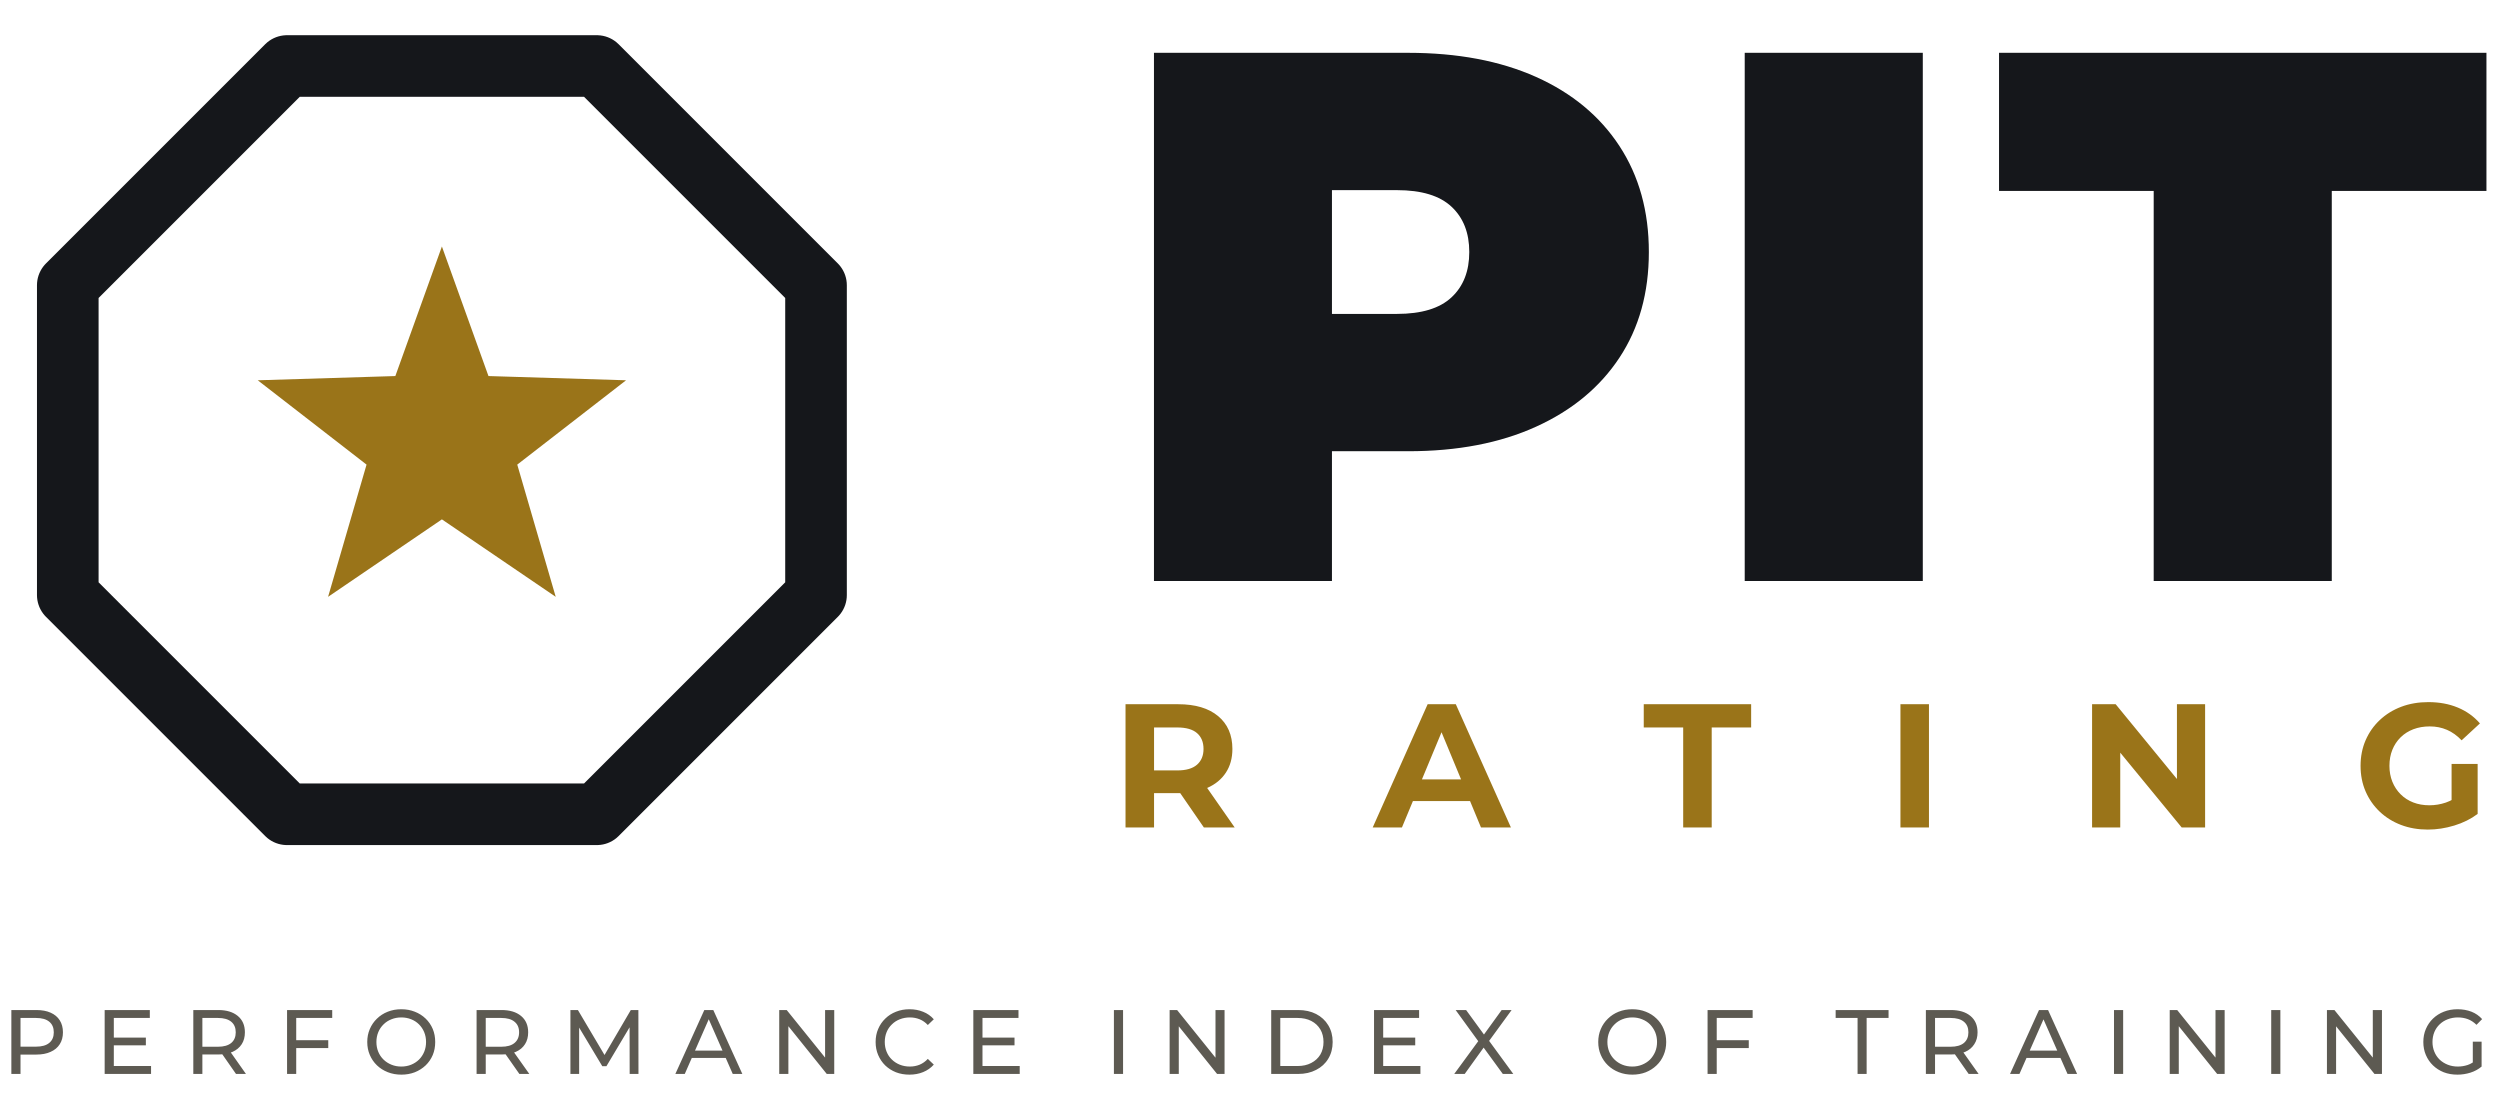
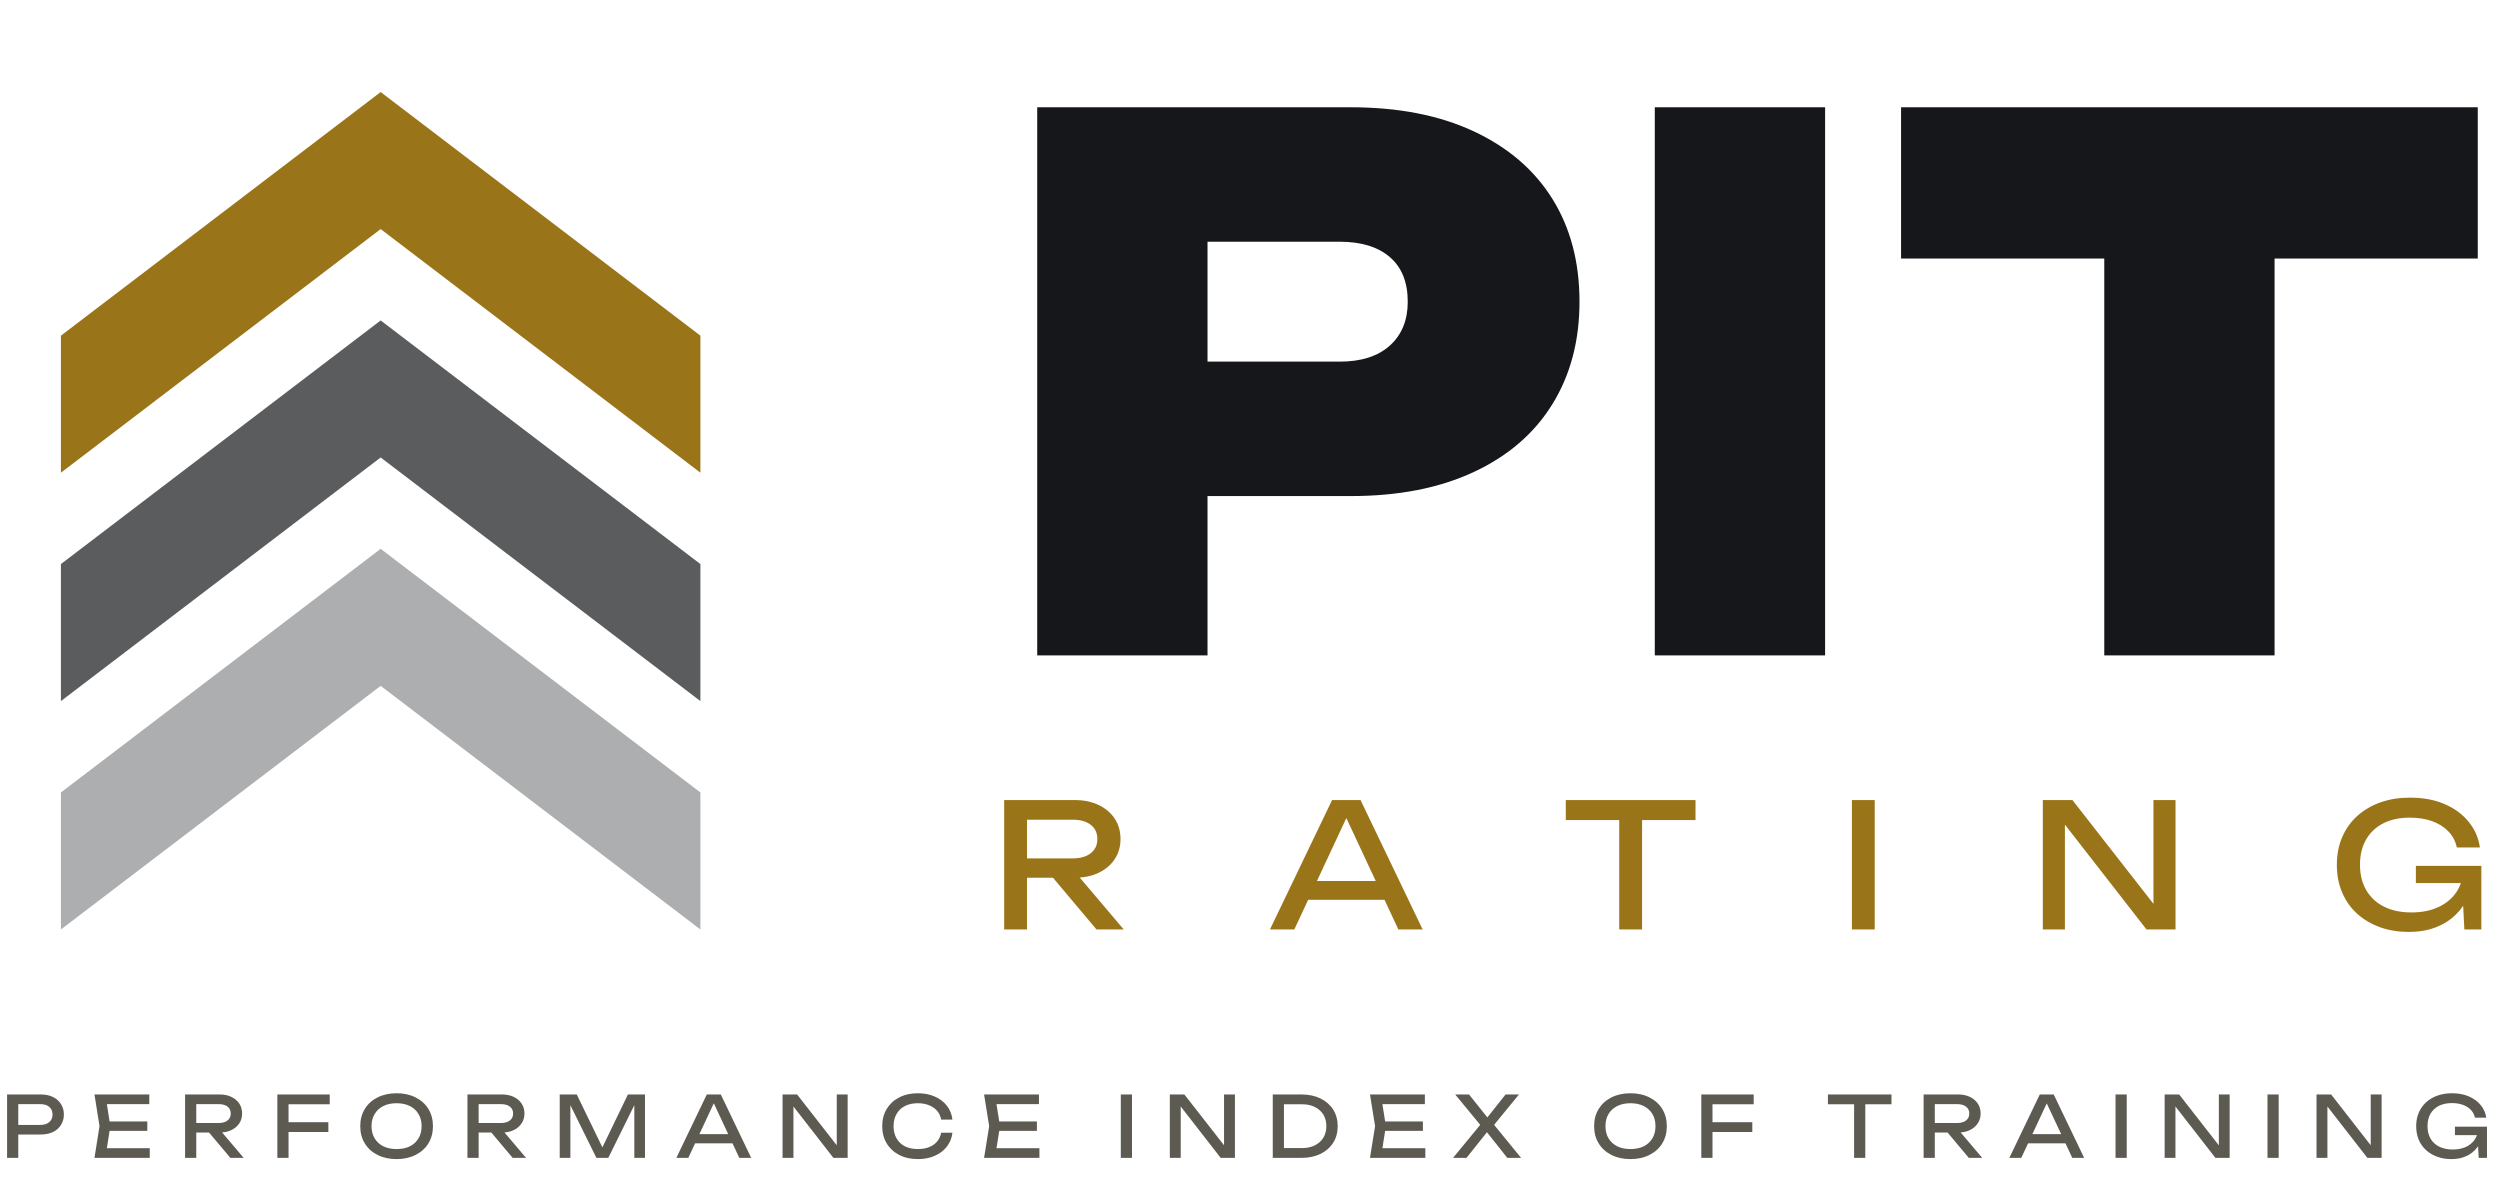
- <svg xmlns="http://www.w3.org/2000/svg" viewBox="0 0 283.60 126.00" width="284" height="126" role="img" aria-label="PIT RATING">
+ <svg xmlns="http://www.w3.org/2000/svg" viewBox="0 0 328.38 156" width="328" height="156" role="img" aria-label="PIT RATING">
  <g transform="translate(0 0) scale(1)">
-     <polygon points="67.6,7.5 92.5,32.4 92.5,67.6 67.6,92.5 32.4,92.5 7.5,67.6 7.5,32.4 32.4,7.5" fill="none" stroke="#15171b" stroke-width="7" stroke-linejoin="round" />
-     <path d="M50 28 L55.29 42.72 L70.92 43.2 L58.56 52.78 L62.93 67.8 L50 59 L37.07 67.8 L41.44 52.78 L29.08 43.2 L44.71 42.72 Z" fill="#9a7419" />
+     <path d="M8 44L50 12 92 44V62L50 30 8 62Z" fill="#9a7419" />
+     <path d="M8 74L50 42 92 74V92L50 60 8 92Z" fill="#15171b" fill-opacity="0.7" />
+     <path d="M8 104L50 72 92 104V122L50 90 8 122Z" fill="#15171b" fill-opacity="0.35" />
  </g>
-   <path d="M130.89 66V6H159.77Q168.17 6 174.3 8.74Q180.43 11.49 183.77 16.59Q187.11 21.69 187.11 28.63Q187.11 35.57 183.77 40.63Q180.43 45.69 174.3 48.47Q168.17 51.26 159.77 51.26H142.11L151.11 42.6V66ZM151.11 44.83 142.11 35.66H158.49Q162.69 35.66 164.7 33.77Q166.71 31.89 166.71 28.63Q166.71 25.37 164.7 23.49Q162.69 21.6 158.49 21.6H142.11L151.11 12.43ZM198 66V6H218.23V66ZM244.46 66V21.69H226.89V6H282.26V21.69H264.69V66Z" fill="#15171b" />
-   <path d="M127.66 94V80H133.64Q136.56 80 138.18 81.35Q139.8 82.7 139.8 85.08Q139.8 86.64 139.06 87.77Q138.32 88.9 136.96 89.5Q135.6 90.1 133.72 90.1H129.46L130.9 88.68V94ZM136.56 94 133.06 88.92H136.52L140.06 94ZM130.9 89.04 129.46 87.52H133.54Q135.04 87.52 135.78 86.87Q136.52 86.22 136.52 85.08Q136.52 83.92 135.78 83.28Q135.04 82.64 133.54 82.64H129.46L130.9 81.1ZM155.74 94 161.98 80H165.18L171.44 94H168.04L162.92 81.64H164.2L159.06 94ZM158.86 91 159.72 88.54H166.92L167.8 91ZM191.01 94V82.64H186.53V80H198.73V82.64H194.25V94ZM215.69 94V80H218.93V94ZM237.46 94V80H240.14L248.4 90.08H247.1V80H250.3V94H247.64L239.36 83.92H240.66V94ZM275.6 94.24Q273.94 94.24 272.55 93.71Q271.16 93.18 270.13 92.2Q269.1 91.22 268.53 89.9Q267.96 88.58 267.96 87Q267.96 85.42 268.53 84.1Q269.1 82.78 270.14 81.8Q271.18 80.82 272.58 80.29Q273.98 79.76 275.66 79.76Q277.52 79.76 279.01 80.38Q280.5 81 281.52 82.18L279.44 84.1Q278.68 83.3 277.78 82.91Q276.88 82.52 275.82 82.52Q274.8 82.52 273.96 82.84Q273.12 83.16 272.51 83.76Q271.9 84.36 271.57 85.18Q271.24 86 271.24 87Q271.24 87.98 271.57 88.8Q271.9 89.62 272.51 90.23Q273.12 90.84 273.95 91.16Q274.78 91.48 275.78 91.48Q276.74 91.48 277.65 91.17Q278.56 90.86 279.42 90.12L281.26 92.46Q280.12 93.32 278.61 93.78Q277.1 94.24 275.6 94.24ZM281.26 92.46 278.3 92.04V86.78H281.26Z" fill="#9a7419" />
-   <path d="M1.09 122V114.74H3.92Q4.88 114.74 5.55 115.04Q6.23 115.34 6.59 115.91Q6.95 116.48 6.95 117.27Q6.95 118.06 6.59 118.62Q6.23 119.19 5.55 119.49Q4.88 119.8 3.92 119.8H1.66L2.13 119.31V122ZM2.13 119.42 1.66 118.9H3.89Q4.89 118.9 5.4 118.47Q5.91 118.05 5.91 117.27Q5.91 116.49 5.4 116.07Q4.89 115.64 3.89 115.64H1.66L2.13 115.12ZM11.69 122V114.74H16.82V115.64H12.73V121.1H16.96V122ZM12.64 118.75V117.87H16.37V118.75ZM21.76 122V114.74H24.59Q26 114.74 26.81 115.41Q27.62 116.08 27.62 117.27Q27.62 118.06 27.26 118.62Q26.89 119.19 26.22 119.49Q25.54 119.79 24.59 119.79H22.33L22.79 119.31V122ZM26.61 122 24.77 119.36H25.88L27.74 122ZM22.79 119.42 22.33 118.91H24.56Q25.55 118.91 26.07 118.48Q26.58 118.05 26.58 117.27Q26.58 116.49 26.07 116.07Q25.55 115.64 24.56 115.64H22.33L22.79 115.12ZM32.41 122V114.74H37.54V115.64H33.45V122ZM33.35 119.06V118.17H37.09V119.06ZM45.39 122.08Q44.56 122.08 43.85 121.8Q43.14 121.52 42.62 121.02Q42.1 120.52 41.81 119.84Q41.52 119.17 41.52 118.37Q41.52 117.57 41.81 116.9Q42.1 116.22 42.62 115.72Q43.14 115.21 43.85 114.93Q44.55 114.65 45.39 114.65Q46.22 114.65 46.92 114.93Q47.62 115.2 48.15 115.71Q48.67 116.21 48.96 116.89Q49.24 117.56 49.24 118.37Q49.24 119.18 48.96 119.85Q48.67 120.53 48.15 121.03Q47.62 121.53 46.92 121.81Q46.22 122.08 45.39 122.08ZM45.39 121.16Q45.99 121.16 46.51 120.95Q47.02 120.74 47.4 120.37Q47.78 119.99 47.99 119.48Q48.2 118.97 48.2 118.37Q48.2 117.77 47.99 117.26Q47.78 116.75 47.4 116.37Q47.02 115.99 46.51 115.79Q45.99 115.58 45.39 115.58Q44.78 115.58 44.27 115.79Q43.75 115.99 43.37 116.37Q42.98 116.75 42.77 117.26Q42.56 117.77 42.56 118.37Q42.56 118.97 42.77 119.48Q42.98 119.99 43.37 120.37Q43.75 120.74 44.27 120.95Q44.78 121.16 45.39 121.16ZM53.94 122V114.74H56.77Q58.18 114.74 58.99 115.41Q59.8 116.08 59.8 117.27Q59.8 118.06 59.44 118.62Q59.08 119.19 58.4 119.49Q57.73 119.79 56.77 119.79H54.51L54.98 119.31V122ZM58.8 122 56.95 119.36H58.06L59.93 122ZM54.98 119.42 54.51 118.91H56.74Q57.74 118.91 58.25 118.48Q58.77 118.05 58.77 117.27Q58.77 116.49 58.25 116.07Q57.74 115.64 56.74 115.64H54.51L54.98 115.12ZM64.6 122V114.74H65.45L68.7 120.23H68.25L71.46 114.74H72.32L72.33 122H71.33L71.32 116.3H71.56L68.69 121.12H68.22L65.33 116.3H65.59V122ZM76.52 122 79.81 114.74H80.83L84.13 122H83.04L80.11 115.32H80.52L77.59 122ZM77.92 120.18 78.2 119.35H82.29L82.59 120.18ZM88.32 122V114.74H89.17L93.98 120.7H93.53V114.74H94.57V122H93.72L88.92 116.03H89.36V122ZM103.11 122.08Q102.28 122.08 101.58 121.81Q100.88 121.53 100.36 121.03Q99.85 120.53 99.56 119.85Q99.27 119.18 99.27 118.37Q99.27 117.56 99.56 116.89Q99.85 116.21 100.37 115.71Q100.89 115.2 101.59 114.93Q102.29 114.65 103.12 114.65Q103.96 114.65 104.67 114.94Q105.38 115.22 105.88 115.79L105.2 116.44Q104.79 116 104.27 115.79Q103.75 115.58 103.16 115.58Q102.55 115.58 102.02 115.79Q101.5 115.99 101.12 116.37Q100.73 116.74 100.52 117.25Q100.31 117.77 100.31 118.37Q100.31 118.97 100.52 119.48Q100.73 120 101.12 120.37Q101.5 120.74 102.02 120.95Q102.55 121.16 103.16 121.16Q103.75 121.16 104.27 120.95Q104.79 120.73 105.2 120.29L105.88 120.94Q105.38 121.5 104.67 121.79Q103.96 122.08 103.11 122.08ZM110.37 122V114.74H115.5V115.64H111.41V121.1H115.64V122ZM111.32 118.75V117.87H115.05V118.75ZM126.34 122V114.74H127.38V122ZM132.67 122V114.74H133.52L138.32 120.7H137.88V114.74H138.91V122H138.06L133.26 116.03H133.71V122ZM144.21 122V114.74H147.27Q148.43 114.74 149.31 115.19Q150.2 115.65 150.69 116.47Q151.19 117.29 151.19 118.37Q151.19 119.45 150.69 120.27Q150.2 121.09 149.31 121.54Q148.43 122 147.27 122ZM145.24 121.1H147.2Q148.11 121.1 148.76 120.75Q149.42 120.41 149.79 119.8Q150.15 119.18 150.15 118.37Q150.15 117.55 149.79 116.94Q149.42 116.32 148.76 115.98Q148.11 115.64 147.2 115.64H145.24ZM155.89 122V114.74H161.01V115.64H156.93V121.1H161.16V122ZM156.83 118.75V117.87H160.57V118.75ZM165 122 168.02 117.88V118.68L165.16 114.74H166.35L168.61 117.84L168.14 117.85L170.39 114.74H171.52L168.69 118.62V117.87L171.71 122H170.52L168.11 118.69H168.57L166.19 122ZM185.23 122.08Q184.4 122.08 183.69 121.8Q182.98 121.52 182.46 121.02Q181.94 120.52 181.65 119.84Q181.36 119.17 181.36 118.37Q181.36 117.57 181.65 116.9Q181.94 116.22 182.46 115.72Q182.98 115.21 183.68 114.93Q184.39 114.65 185.23 114.65Q186.06 114.65 186.76 114.93Q187.46 115.2 187.98 115.71Q188.51 116.21 188.79 116.89Q189.08 117.56 189.08 118.37Q189.08 119.18 188.79 119.85Q188.51 120.53 187.98 121.03Q187.46 121.53 186.76 121.81Q186.06 122.08 185.23 122.08ZM185.23 121.16Q185.83 121.16 186.34 120.95Q186.86 120.74 187.24 120.37Q187.61 119.99 187.83 119.48Q188.04 118.97 188.04 118.37Q188.04 117.77 187.83 117.26Q187.61 116.75 187.24 116.37Q186.86 115.99 186.34 115.79Q185.83 115.58 185.23 115.58Q184.62 115.58 184.1 115.79Q183.59 115.99 183.21 116.37Q182.82 116.75 182.61 117.26Q182.4 117.77 182.4 118.37Q182.4 118.97 182.61 119.48Q182.82 119.99 183.21 120.37Q183.59 120.74 184.1 120.95Q184.62 121.16 185.23 121.16ZM193.78 122V114.74H198.9V115.64H194.82V122ZM194.71 119.06V118.17H198.46V119.06ZM210.82 122V115.64H208.33V114.74H214.34V115.64H211.85V122ZM218.58 122V114.74H221.42Q222.83 114.74 223.64 115.41Q224.45 116.08 224.45 117.27Q224.45 118.06 224.08 118.62Q223.72 119.19 223.05 119.49Q222.37 119.79 221.42 119.79H219.16L219.62 119.31V122ZM223.44 122 221.59 119.36H222.7L224.57 122ZM219.62 119.42 219.16 118.91H221.39Q222.38 118.91 222.9 118.48Q223.41 118.05 223.41 117.27Q223.41 116.49 222.9 116.07Q222.38 115.64 221.39 115.64H219.16L219.62 115.12ZM228.14 122 231.43 114.74H232.46L235.76 122H234.67L231.73 115.32H232.15L229.21 122ZM229.54 120.18 229.82 119.35H233.91L234.21 120.18ZM239.95 122V114.74H240.99V122ZM246.28 122V114.74H247.13L251.93 120.7H251.48V114.74H252.52V122H251.67L246.87 116.03H247.31V122ZM257.81 122V114.74H258.85V122ZM264.14 122V114.74H264.99L269.8 120.7H269.35V114.74H270.39V122H269.54L264.73 116.03H265.18V122ZM278.96 122.08Q278.12 122.08 277.41 121.81Q276.71 121.53 276.19 121.03Q275.67 120.53 275.38 119.85Q275.09 119.18 275.09 118.37Q275.09 117.56 275.38 116.89Q275.67 116.21 276.19 115.71Q276.72 115.2 277.42 114.93Q278.13 114.65 278.98 114.65Q279.84 114.65 280.56 114.93Q281.27 115.21 281.77 115.77L281.13 116.42Q280.68 115.98 280.16 115.78Q279.63 115.58 279.02 115.58Q278.4 115.58 277.86 115.79Q277.33 115.99 276.94 116.37Q276.55 116.74 276.34 117.25Q276.13 117.77 276.13 118.37Q276.13 118.96 276.34 119.47Q276.55 119.99 276.94 120.37Q277.33 120.74 277.86 120.95Q278.39 121.16 279.01 121.16Q279.59 121.16 280.13 120.98Q280.66 120.8 281.12 120.37L281.71 121.16Q281.17 121.62 280.45 121.85Q279.73 122.08 278.96 122.08ZM281.71 121.16 280.71 121.02V118.33H281.71Z" fill="#5d5a52" />
+   <path d="M177.42 14Q186.83 14 193.6 17.17Q200.37 20.34 203.92 26.05Q207.47 31.76 207.47 39.54Q207.47 47.22 203.92 52.98Q200.37 58.74 193.6 61.9Q186.83 65.07 177.42 65.07H146.61V47.41H175.98Q180.21 47.41 182.56 45.3Q184.91 43.18 184.91 39.54Q184.91 35.7 182.56 33.68Q180.21 31.66 175.98 31.66H148.53L158.61 21.49V86H136.24V14ZM217.36 14H239.73V86H217.36ZM276.4 23.7H298.77V86H276.4ZM249.71 14H325.46V33.87H249.71Z" fill="#15171b" />
+   <path d="M133.99 112.66H140.9Q142.4 112.66 143.27 111.98Q144.14 111.3 144.14 110.12Q144.14 108.92 143.27 108.25Q142.4 107.58 140.9 107.58H133.56L134.9 105.91V122H131.9V105H141.17Q142.97 105 144.31 105.65Q145.66 106.29 146.42 107.44Q147.18 108.58 147.18 110.12Q147.18 111.62 146.42 112.76Q145.66 113.91 144.31 114.55Q142.97 115.2 141.17 115.2H133.99ZM137.34 114.04H140.86L147.61 122H144.03ZM170.83 118.1V115.63H182.7V118.1ZM178.71 105 186.87 122H183.68L176.27 106.13H177.42L170.01 122H166.81L174.97 105ZM212.69 106.38H215.69V122H212.69ZM205.67 105H222.71V107.63H205.67ZM243.25 105H246.25V122H243.25ZM284.08 120.19 282.86 120.32V105H285.76V122H281.95L270.03 106.68L271.23 106.54V122H268.33V105H272.22ZM324.86 114.61Q324.84 116.2 324.25 117.59Q323.66 118.99 322.57 120.05Q321.48 121.12 319.93 121.72Q318.38 122.32 316.38 122.32Q314.37 122.32 312.64 121.71Q310.92 121.09 309.64 119.95Q308.36 118.8 307.66 117.17Q306.95 115.54 306.95 113.5Q306.95 111.46 307.67 109.83Q308.38 108.2 309.67 107.05Q310.97 105.91 312.71 105.29Q314.46 104.68 316.54 104.68Q319.15 104.68 321.11 105.53Q323.07 106.38 324.27 107.86Q325.47 109.33 325.74 111.23H322.71Q322.46 110.03 321.63 109.15Q320.8 108.26 319.51 107.79Q318.22 107.31 316.52 107.31Q314.52 107.31 313.06 108.05Q311.6 108.79 310.8 110.17Q309.99 111.55 309.99 113.5Q309.99 115.45 310.82 116.85Q311.65 118.26 313.16 119.01Q314.68 119.76 316.75 119.76Q318.74 119.76 320.24 119.08Q321.73 118.4 322.59 117.18Q323.45 115.97 323.52 114.36ZM317.33 115.9V113.64H325.93V122H323.7L323.34 114.95L324.04 115.9Z" fill="#9a7419" />
+   <path d="M5.34 143.67Q6.28 143.67 6.96 144Q7.64 144.34 8.01 144.93Q8.39 145.52 8.39 146.3Q8.39 147.08 8.01 147.67Q7.64 148.27 6.96 148.6Q6.28 148.93 5.34 148.93H1.6V147.67H5.29Q6.04 147.67 6.47 147.3Q6.9 146.94 6.9 146.3Q6.9 145.67 6.47 145.3Q6.04 144.94 5.29 144.94H1.74L2.4 144.2V152H0.93V143.67ZM19.35 147.22V148.45H13.53V147.22ZM14.49 147.83 13.91 151.56 13.21 150.73H19.67V152H12.41L13.07 147.83L12.41 143.67H19.61V144.94H13.21L13.91 144.11ZM25.33 147.42H28.72Q29.46 147.42 29.88 147.09Q30.31 146.76 30.31 146.18Q30.31 145.59 29.88 145.26Q29.46 144.94 28.72 144.94H25.12L25.78 144.11V152H24.31V143.67H28.86Q29.73 143.67 30.39 143.99Q31.05 144.3 31.43 144.86Q31.8 145.42 31.8 146.18Q31.8 146.91 31.43 147.47Q31.05 148.03 30.39 148.35Q29.73 148.67 28.86 148.67H25.33ZM26.98 148.1H28.7L32.01 152H30.26ZM37.14 147.31H43.13V148.6H37.14ZM43.31 143.67V144.96H37.1L37.9 144.13V152H36.43V143.67ZM52.09 152.16Q50.67 152.16 49.59 151.61Q48.51 151.07 47.92 150.1Q47.32 149.12 47.32 147.83Q47.32 146.55 47.92 145.57Q48.51 144.6 49.59 144.06Q50.67 143.51 52.09 143.51Q53.51 143.51 54.59 144.06Q55.67 144.6 56.27 145.57Q56.87 146.55 56.87 147.83Q56.87 149.12 56.27 150.1Q55.67 151.07 54.59 151.61Q53.51 152.16 52.09 152.16ZM52.09 150.84Q53.1 150.84 53.84 150.48Q54.57 150.11 54.97 149.43Q55.38 148.76 55.38 147.83Q55.38 146.91 54.97 146.24Q54.57 145.56 53.84 145.19Q53.1 144.82 52.09 144.82Q51.09 144.82 50.35 145.19Q49.61 145.56 49.21 146.24Q48.8 146.91 48.8 147.83Q48.8 148.76 49.21 149.43Q49.61 150.11 50.35 150.48Q51.09 150.84 52.09 150.84ZM62.42 147.42H65.81Q66.54 147.42 66.97 147.09Q67.4 146.76 67.4 146.18Q67.4 145.59 66.97 145.26Q66.54 144.94 65.81 144.94H62.21L62.87 144.11V152H61.4V143.67H65.94Q66.82 143.67 67.48 143.99Q68.14 144.3 68.51 144.86Q68.89 145.42 68.89 146.18Q68.89 146.91 68.51 147.47Q68.14 148.03 67.48 148.35Q66.82 148.67 65.94 148.67H62.42ZM64.06 148.1H65.79L69.1 152H67.34ZM84.72 143.67V152H83.32V144.11L83.78 144.14L79.9 152H78.34L74.46 144.15L74.92 144.13V152H73.52V143.67H75.76L79.49 151.37H78.76L82.48 143.67ZM90.81 150.09V148.88H96.63V150.09ZM94.68 143.67 98.67 152H97.11L93.48 144.23H94.04L90.41 152H88.84L92.84 143.67ZM110.51 151.11 109.91 151.18V143.67H111.34V152H109.47L103.63 144.49L104.22 144.43V152H102.79V143.67H104.7ZM125.1 148.7Q124.99 149.72 124.38 150.51Q123.78 151.29 122.8 151.72Q121.82 152.16 120.57 152.16Q119.17 152.16 118.11 151.61Q117.06 151.07 116.47 150.1Q115.88 149.12 115.88 147.83Q115.88 146.55 116.47 145.57Q117.06 144.6 118.11 144.06Q119.17 143.51 120.57 143.51Q121.82 143.51 122.8 143.95Q123.78 144.38 124.38 145.16Q124.99 145.94 125.1 146.97H123.62Q123.5 146.3 123.09 145.82Q122.69 145.35 122.04 145.09Q121.4 144.82 120.55 144.82Q119.58 144.82 118.86 145.19Q118.14 145.56 117.76 146.24Q117.37 146.91 117.37 147.83Q117.37 148.76 117.76 149.43Q118.14 150.11 118.86 150.48Q119.58 150.84 120.55 150.84Q121.4 150.84 122.04 150.59Q122.69 150.33 123.09 149.85Q123.5 149.37 123.62 148.7ZM136.2 147.22V148.45H130.38V147.22ZM131.35 147.83 130.76 151.56 130.06 150.73H136.53V152H129.26L129.93 147.83L129.26 143.67H136.47V144.94H130.06L130.76 144.11ZM147.22 143.67H148.69V152H147.22ZM161.38 151.11 160.78 151.18V143.67H162.21V152H160.34L154.5 144.49L155.09 144.43V152H153.66V143.67H155.57ZM170.95 143.67Q172.37 143.67 173.44 144.19Q174.51 144.71 175.11 145.65Q175.71 146.59 175.71 147.83Q175.71 149.08 175.11 150.02Q174.51 150.96 173.44 151.48Q172.37 152 170.95 152H167.18V143.67ZM168.65 151.49 167.84 150.71H171.05Q172 150.71 172.72 150.35Q173.43 149.99 173.83 149.34Q174.22 148.69 174.22 147.83Q174.22 146.97 173.83 146.32Q173.43 145.68 172.72 145.32Q172 144.96 171.05 144.96H167.84L168.65 144.18ZM186.9 147.22V148.45H181.08V147.22ZM182.04 147.83 181.45 151.56 180.75 150.73H187.22V152H179.95L180.62 147.83L179.95 143.67H187.16V144.94H180.75L181.45 144.11ZM195.91 148.08V147.24L199.8 152H197.99L194.99 148.22H195.64L192.63 152H190.86L194.76 147.26V148.06L191.14 143.67H192.96L195.7 147.1H195.04L197.76 143.67H199.52ZM214.16 152.16Q212.74 152.16 211.66 151.61Q210.59 151.07 209.99 150.1Q209.39 149.12 209.39 147.83Q209.39 146.55 209.99 145.57Q210.59 144.6 211.66 144.06Q212.74 143.51 214.16 143.51Q215.59 143.51 216.66 144.06Q217.74 144.6 218.34 145.57Q218.94 146.55 218.94 147.83Q218.94 149.12 218.34 150.1Q217.74 151.07 216.66 151.61Q215.59 152.16 214.16 152.16ZM214.16 150.84Q215.17 150.84 215.91 150.48Q216.64 150.11 217.05 149.43Q217.45 148.76 217.45 147.83Q217.45 146.91 217.05 146.24Q216.64 145.56 215.91 145.19Q215.17 144.82 214.16 144.82Q213.16 144.82 212.43 145.19Q211.69 145.56 211.28 146.24Q210.88 146.91 210.88 147.83Q210.88 148.76 211.28 149.43Q211.69 150.11 212.43 150.48Q213.16 150.84 214.16 150.84ZM224.18 147.31H230.17V148.6H224.18ZM230.35 143.67V144.96H224.14L224.94 144.13V152H223.47V143.67ZM243.54 144.35H245.01V152H243.54ZM240.1 143.67H248.45V144.96H240.1ZM253.69 147.42H257.08Q257.81 147.42 258.24 147.09Q258.67 146.76 258.67 146.18Q258.67 145.59 258.24 145.26Q257.81 144.94 257.08 144.94H253.48L254.14 144.11V152H252.67V143.67H257.21Q258.09 143.67 258.75 143.99Q259.41 144.3 259.78 144.86Q260.16 145.42 260.16 146.18Q260.16 146.91 259.78 147.47Q259.41 148.03 258.75 148.35Q258.09 148.67 257.21 148.67H253.69ZM255.34 148.1H257.06L260.37 152H258.61ZM265.9 150.09V148.88H271.72V150.09ZM269.76 143.67 273.76 152H272.2L268.56 144.23H269.13L265.5 152H263.93L267.93 143.67ZM277.88 143.67H279.35V152H277.88ZM292.04 151.11 291.45 151.18V143.67H292.87V152H291L285.16 144.49L285.75 144.43V152H284.33V143.67H286.24ZM297.84 143.67H299.31V152H297.84ZM312 151.11 311.4 151.18V143.67H312.83V152H310.96L305.12 144.49L305.71 144.43V152H304.28V143.67H306.2ZM326.14 148.38Q326.13 149.16 325.84 149.84Q325.55 150.52 325.02 151.04Q324.49 151.57 323.73 151.86Q322.97 152.16 321.99 152.16Q321 152.16 320.16 151.86Q319.31 151.56 318.68 150.99Q318.06 150.43 317.71 149.63Q317.37 148.83 317.37 147.83Q317.37 146.84 317.72 146.04Q318.07 145.24 318.7 144.67Q319.33 144.11 320.19 143.81Q321.05 143.51 322.07 143.51Q323.34 143.51 324.3 143.93Q325.27 144.35 325.85 145.07Q326.44 145.79 326.58 146.72H325.09Q324.97 146.14 324.56 145.7Q324.15 145.27 323.52 145.04Q322.89 144.8 322.06 144.8Q321.08 144.8 320.36 145.16Q319.65 145.52 319.25 146.2Q318.86 146.88 318.86 147.83Q318.86 148.79 319.26 149.48Q319.67 150.17 320.41 150.53Q321.16 150.9 322.17 150.9Q323.14 150.9 323.88 150.57Q324.61 150.23 325.03 149.64Q325.45 149.05 325.49 148.26ZM322.46 149.01V147.9H326.67V152H325.58L325.4 148.55L325.74 149.01Z" fill="#5d5a52" />
</svg>
